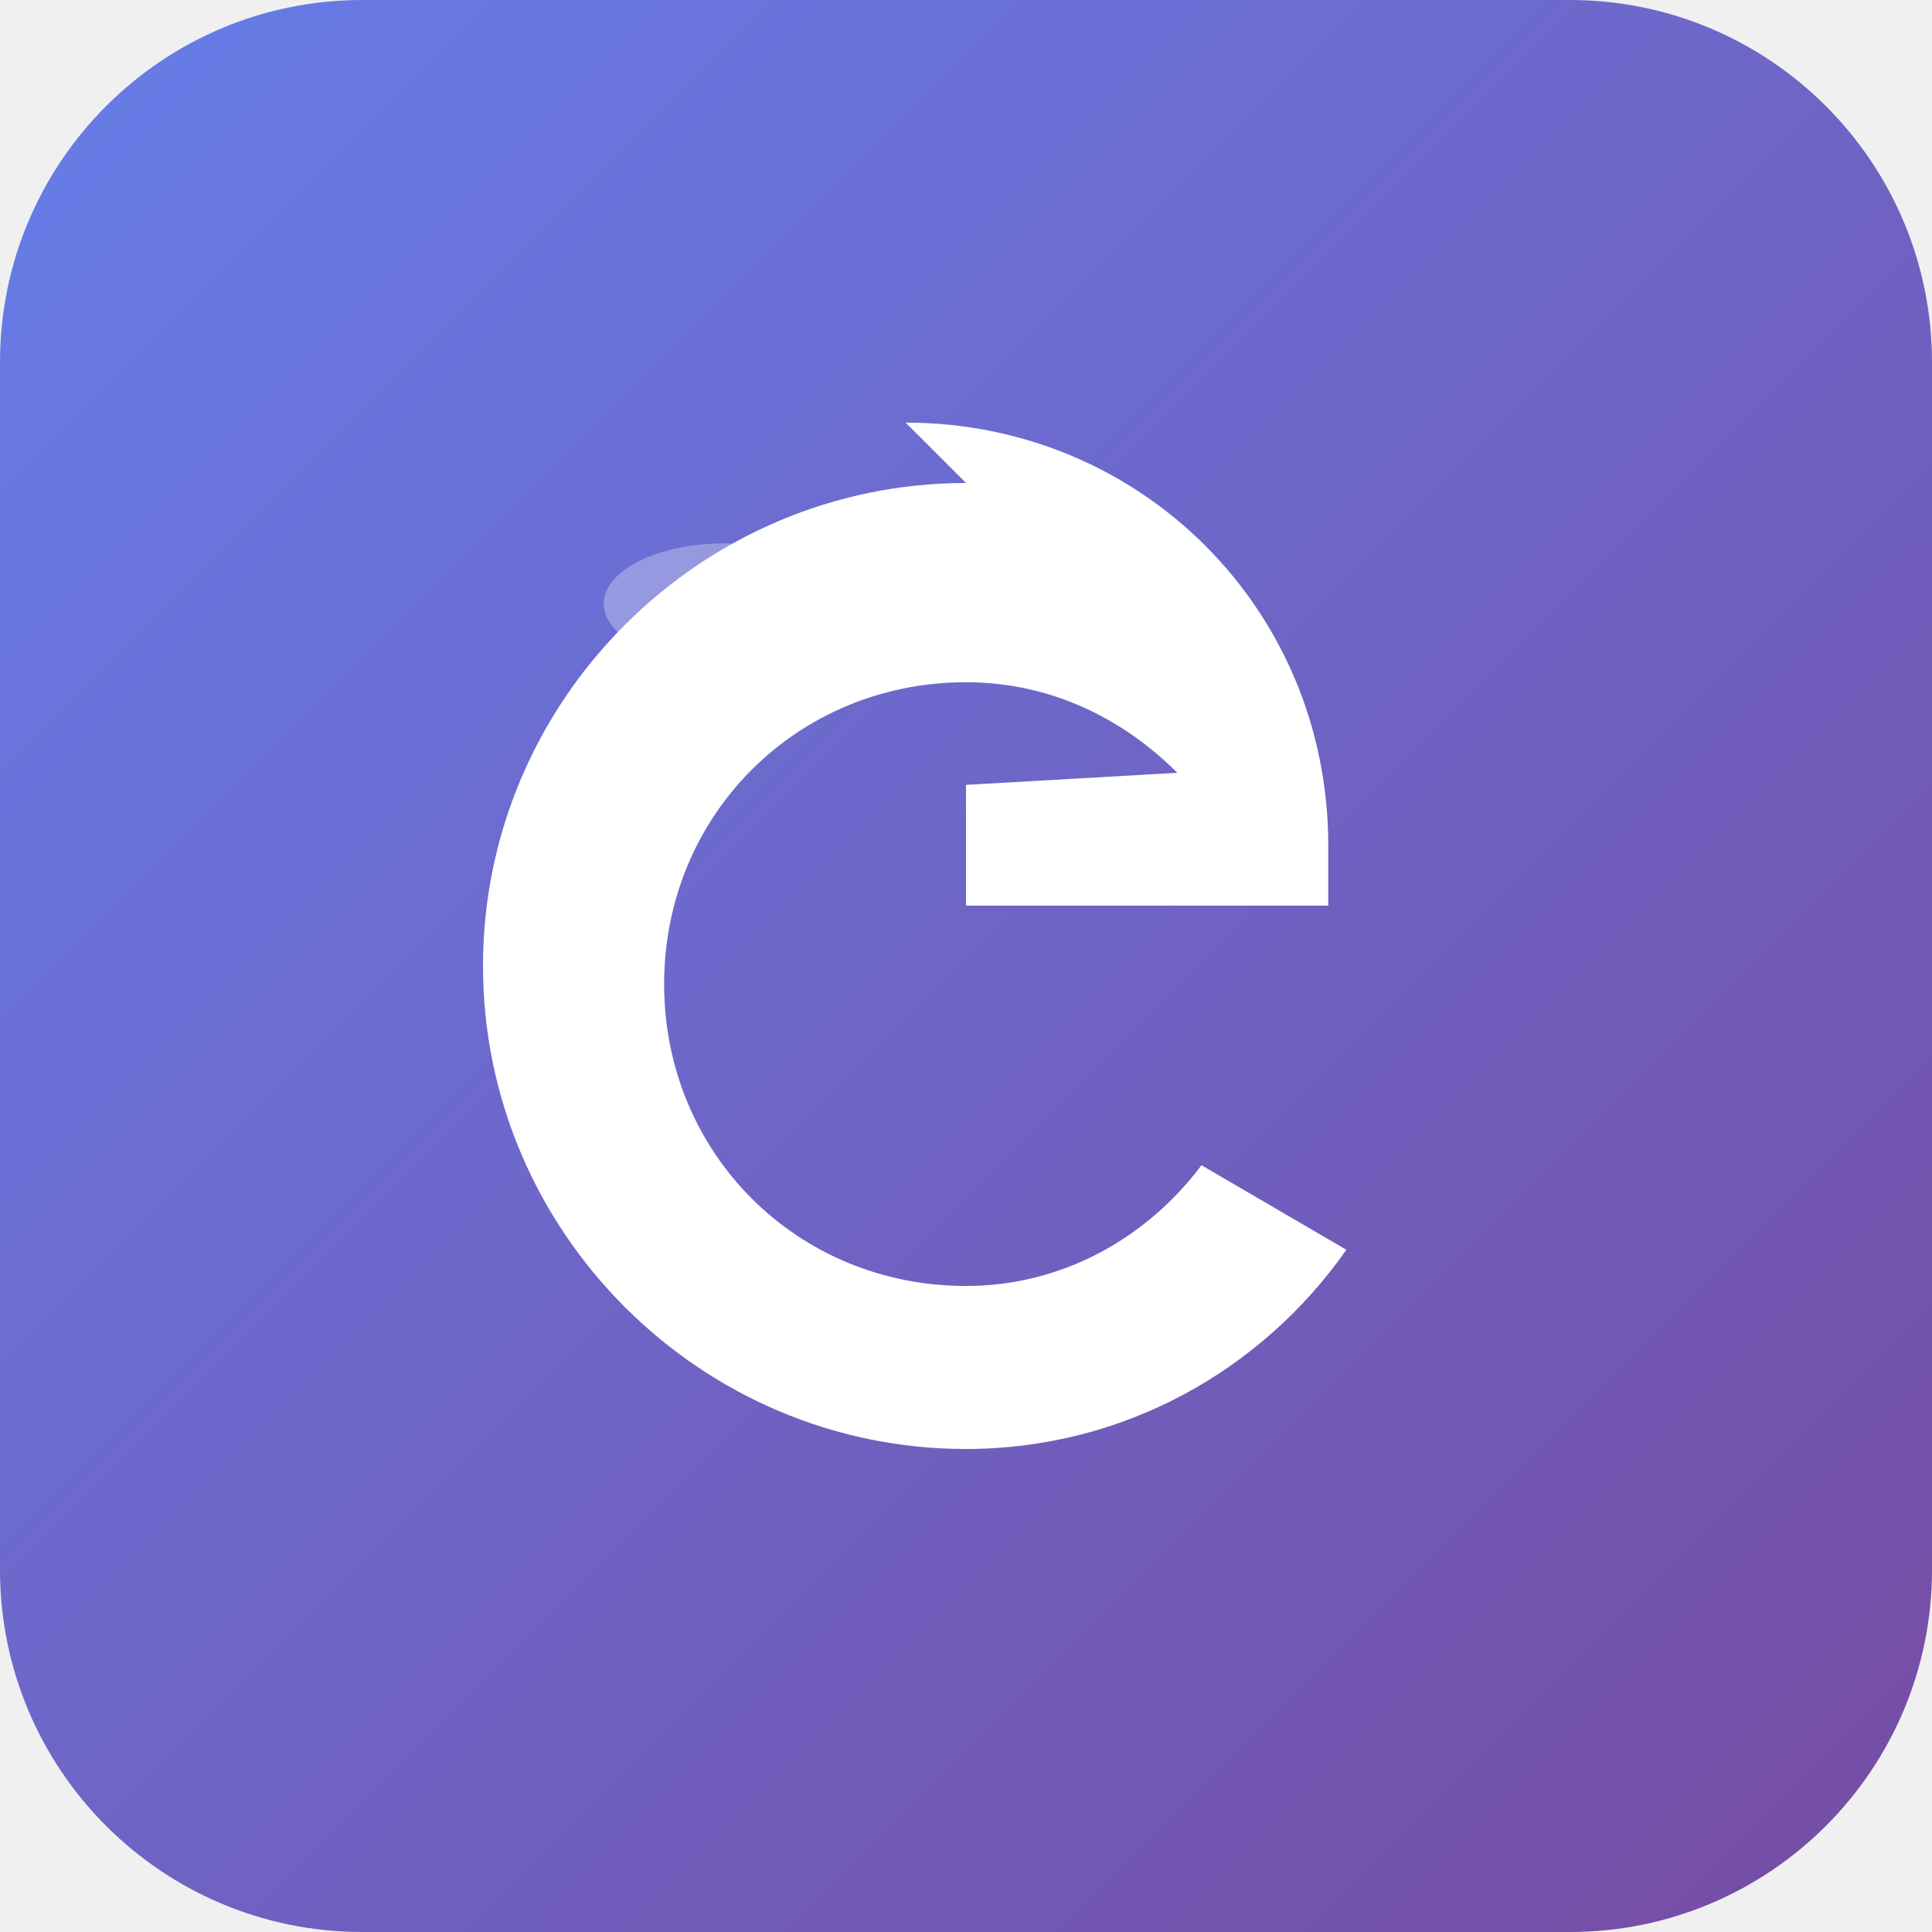
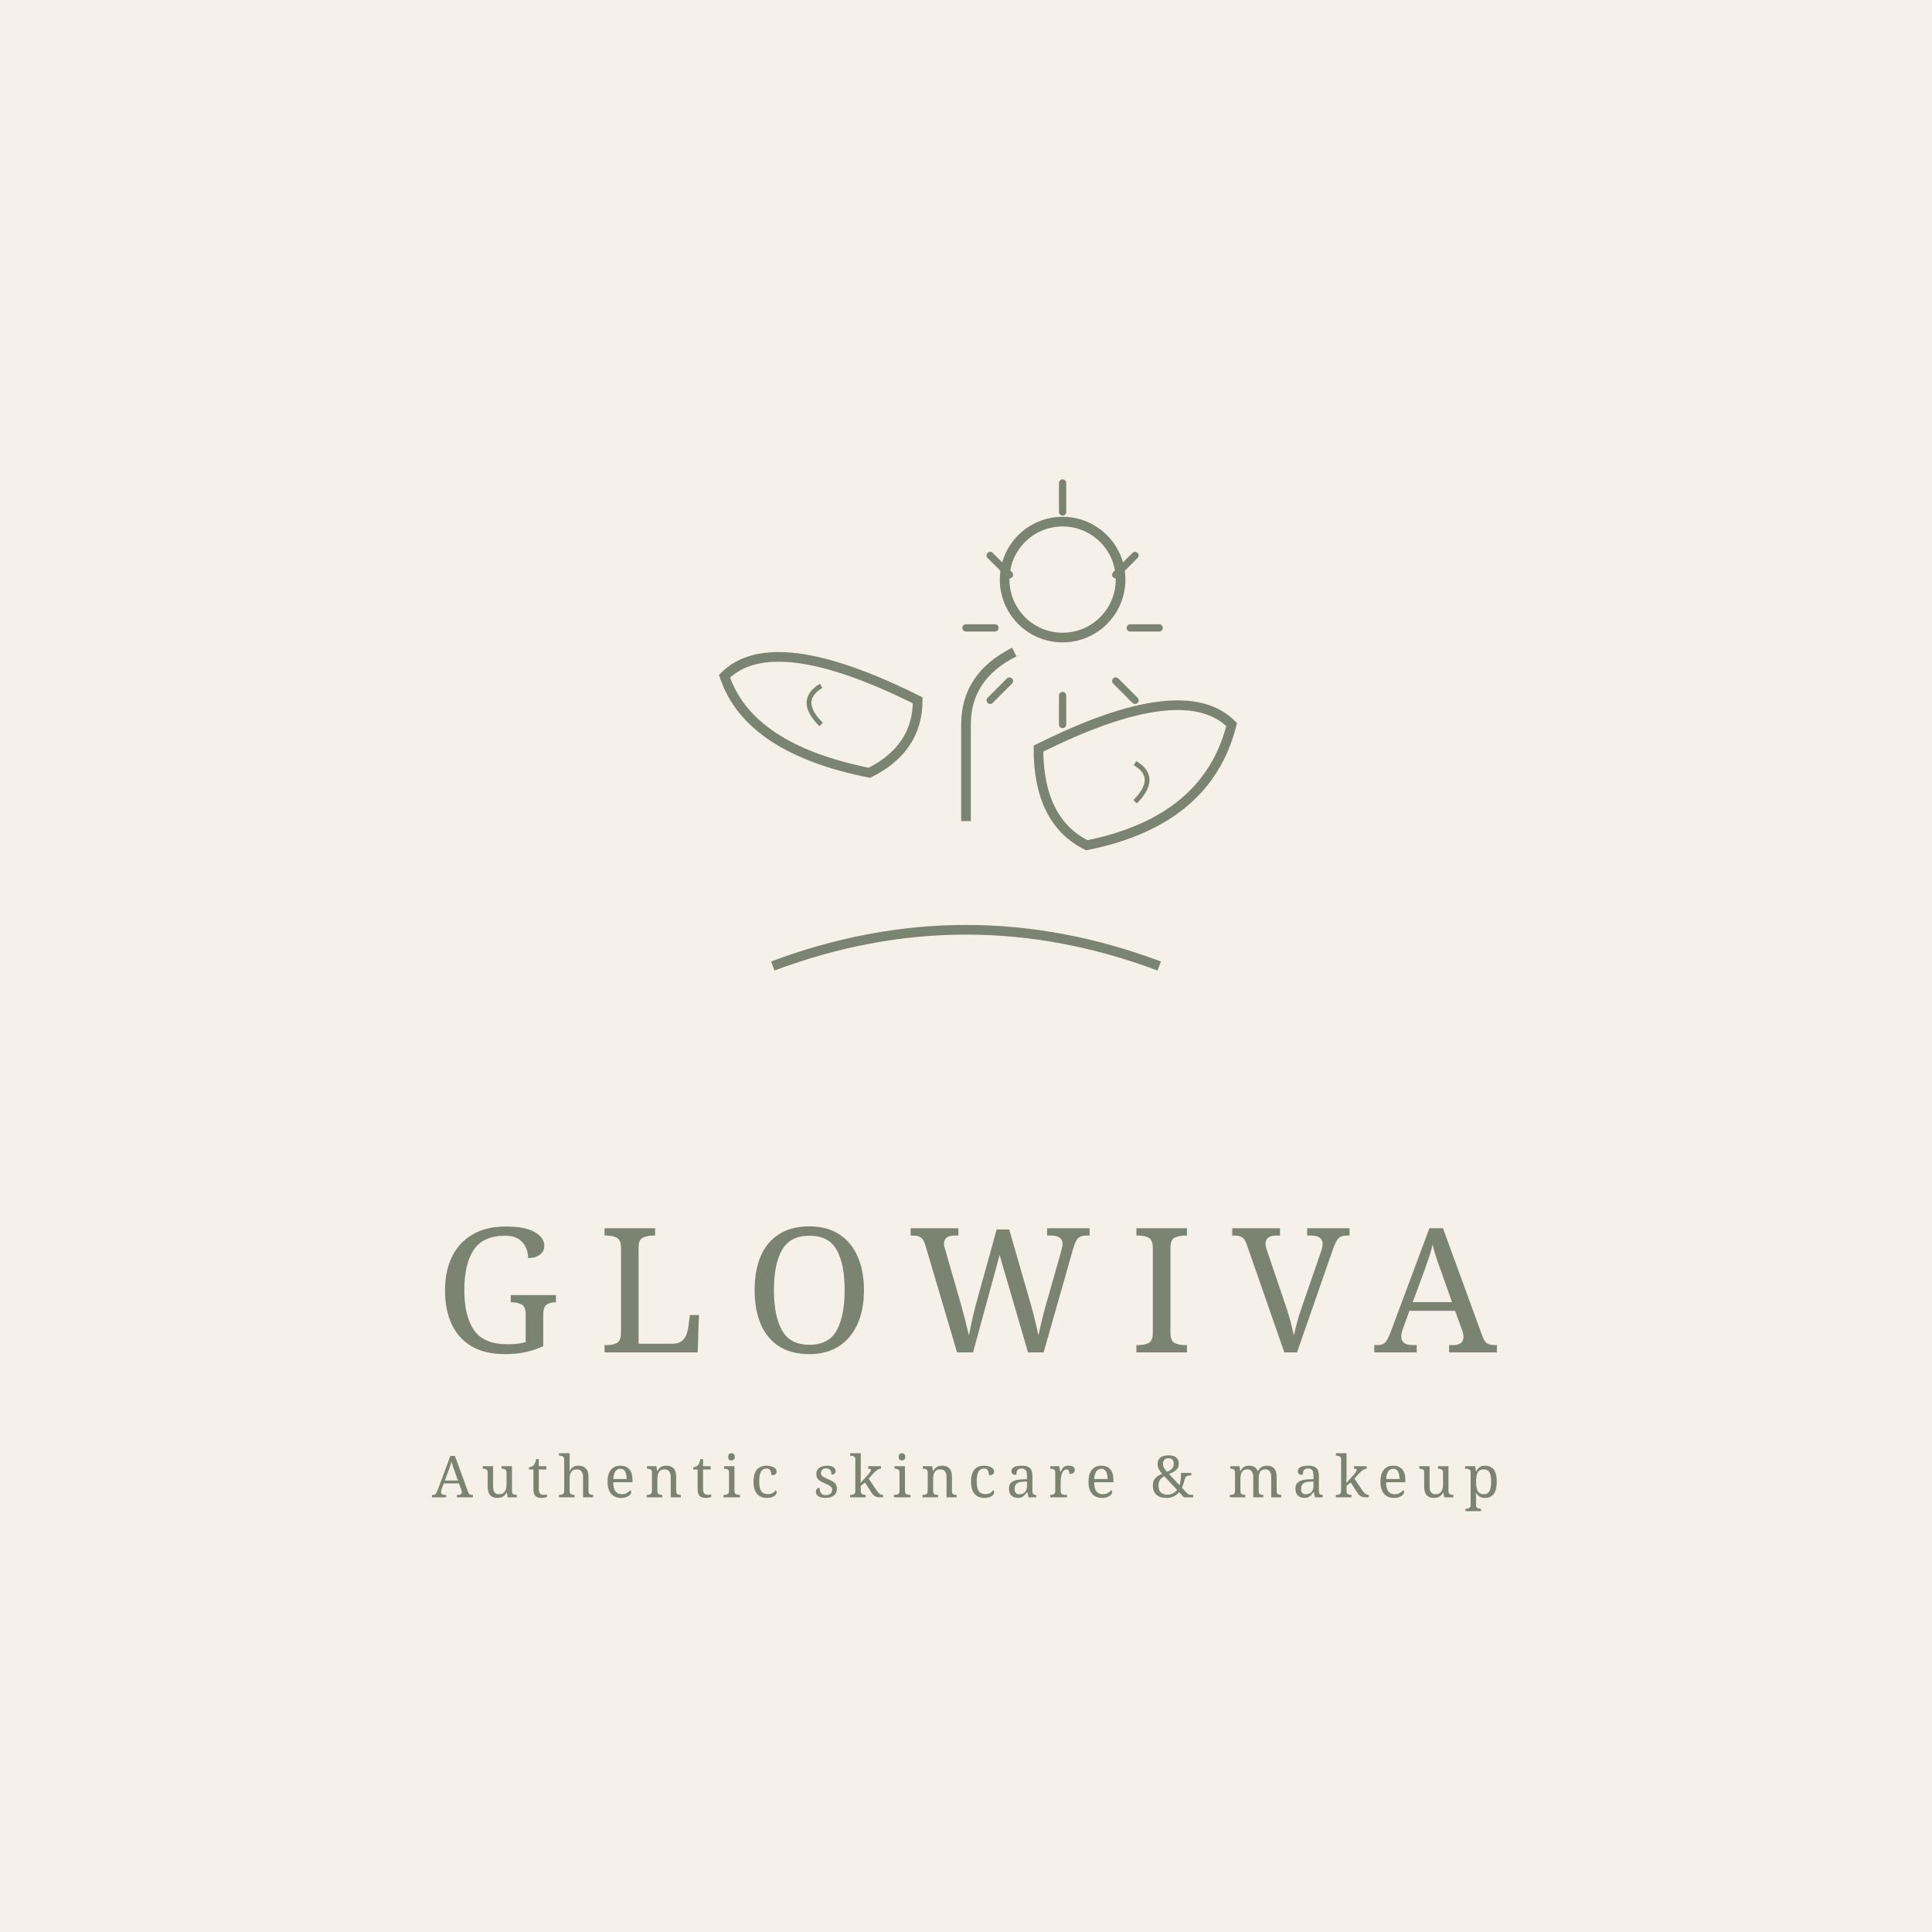
- <svg xmlns="http://www.w3.org/2000/svg" viewBox="0 0 32 32" width="32" height="32">
-   <defs>
-     <linearGradient id="glow" x1="0%" y1="0%" x2="100%" y2="100%">
-       <stop offset="0%" style="stop-color:#667eea" />
-       <stop offset="100%" style="stop-color:#764ba2" />
-     </linearGradient>
-   </defs>
-   <rect width="32" height="32" rx="6" fill="url(#glow)" />
-   <path d="M16 8c-4.4 0-8 3.6-8 8s3.6 8 8 8c2.6 0 4.9-1.3 6.3-3.3l-2.4-1.4c-0.9 1.2-2.3 2-3.9 2-2.8 0-5-2.2-5-5s2.2-5 5-5c1.4 0 2.6 0.6 3.5 1.5L16 13v2h6v-1c0-3.9-3.1-7-7-7z" fill="white" />
-   <ellipse cx="12" cy="10" rx="2" ry="1" fill="rgba(255,255,255,0.3)" />
+ <svg xmlns="http://www.w3.org/2000/svg" viewBox="0 0 400 400" width="32" height="32">
+   <rect width="400" height="400" fill="#F5F1E8" />
+   <g transform="translate(200,150)">
+     <circle cx="20" cy="-30" r="12" fill="none" stroke="#7A8471" stroke-width="2" />
+     <g stroke="#7A8471" stroke-width="1.5" stroke-linecap="round">
+       <line x1="20" y1="-50" x2="20" y2="-44" />
+       <line x1="35" y1="-35" x2="31" y2="-31" />
+       <line x1="40" y1="-20" x2="34" y2="-20" />
+       <line x1="35" y1="-5" x2="31" y2="-9" />
+       <line x1="20" y1="0" x2="20" y2="-6" />
+       <line x1="5" y1="-5" x2="9" y2="-9" />
+       <line x1="0" y1="-20" x2="6" y2="-20" />
+       <line x1="5" y1="-35" x2="9" y2="-31" />
+     </g>
+     <path d="M 0 20 Q 0 10 0 0 Q 0 -10 10 -15" fill="none" stroke="#7A8471" stroke-width="2" />
+     <path d="M -10 -5 Q -40 -20 -50 -10 Q -45 5 -20 10 Q -10 5 -10 -5 Z" fill="none" stroke="#7A8471" stroke-width="2" />
+     <path d="M -30 -8 Q -35 -5 -30 0" fill="none" stroke="#7A8471" stroke-width="1" />
+     <path d="M 15 5 Q 45 -10 55 0 Q 50 20 25 25 Q 15 20 15 5 Z" fill="none" stroke="#7A8471" stroke-width="2" />
+     <path d="M 35 8 Q 40 11 35 16" fill="none" stroke="#7A8471" stroke-width="1" />
+     <path d="M -40 50 Q 0 35 40 50" fill="none" stroke="#7A8471" stroke-width="2" />
+   </g>
+   <text x="200" y="280" text-anchor="middle" font-family="serif" font-size="36" font-weight="300" fill="#7A8471" letter-spacing="8px">GLOWIVA</text>
+   <text x="200" y="310" text-anchor="middle" font-family="serif" font-size="12" fill="#7A8471" letter-spacing="2px">Authentic skincare &amp; makeup</text>
</svg>
